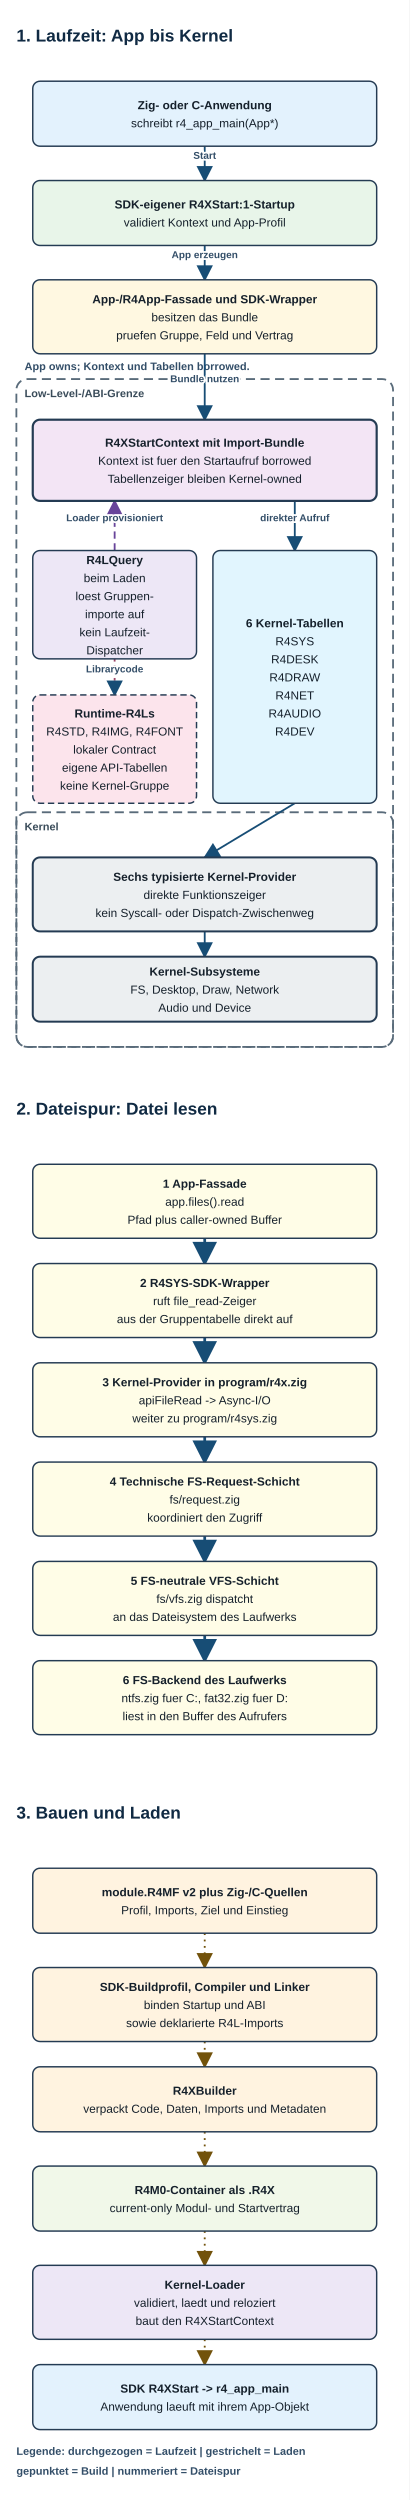
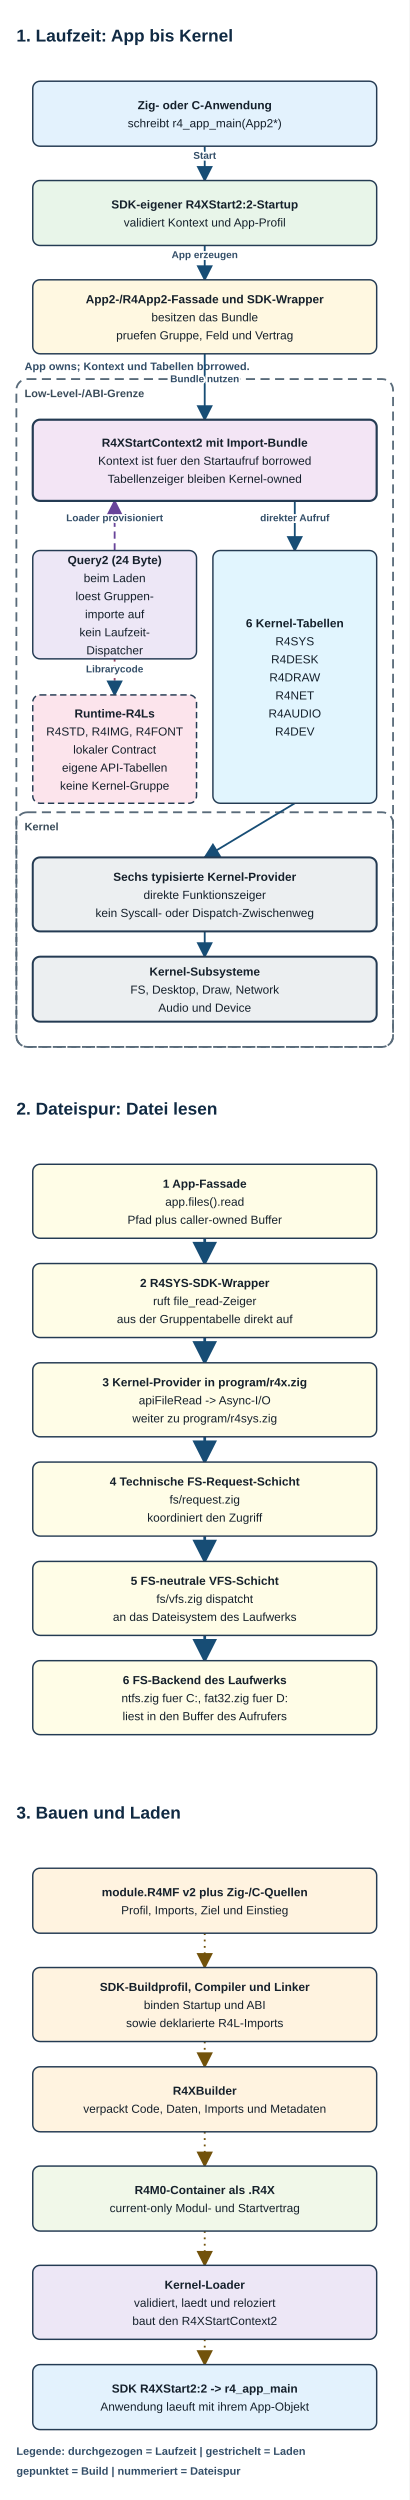
<svg xmlns="http://www.w3.org/2000/svg" width="100%" height="2770" role="img" aria-labelledby="diagram-title diagram-desc" preserveAspectRatio="none">
  <defs>
    <marker id="arrow-runtime" markerWidth="9" markerHeight="9" refX="8" refY="4.5" orient="auto">
      <path d="M0,0 L9,4.5 L0,9 Z" fill="#174d75" />
    </marker>
    <marker id="arrow-provision" markerWidth="9" markerHeight="9" refX="8" refY="4.5" orient="auto">
      <path d="M0,0 L9,4.5 L0,9 Z" fill="#68449a" />
    </marker>
    <marker id="arrow-build" markerWidth="9" markerHeight="9" refX="8" refY="4.5" orient="auto">
      <path d="M0,0 L9,4.5 L0,9 Z" fill="#72520b" />
    </marker>
    <style>
      text { font-family: Segoe UI, Arial, sans-serif; fill: #15202b; font-size: 13px; }
      .section-title { font-size: 19px; font-weight: 700; fill: #102a43; }
      .note, .legend { font-size: 12px; font-weight: 600; fill: #334e68; }
      .node { stroke: #243b53; stroke-width: 1.6; vector-effect: non-scaling-stroke; rx: 8; }
      .app { fill: #e3f2fd; } .sdk { fill: #e8f5e9; } .facade { fill: #fff8e1; }
      .abi { fill: #f3e5f5; stroke-width: 2.4; } .loader { fill: #ede7f6; }
      .table { fill: #e1f5fe; } .library { fill: #fce4ec; stroke-dasharray: 7 4; }
      .kernel { fill: #eceff1; stroke-width: 2.2; } .trace { fill: #fffde7; }
      .build { fill: #fff3e0; } .artifact { fill: #f1f8e9; }
      .boundary { fill: none; stroke: #596b7a; stroke-width: 2; stroke-dasharray: 10 6; vector-effect: non-scaling-stroke; }
      .boundary-label { font-size: 12px; font-weight: 700; fill: #394b59; }
      .edge { fill: none; stroke-width: 2; vector-effect: non-scaling-stroke; }
      .edge.runtime { stroke: #174d75; marker-end: url(#arrow-runtime); }
      .edge.provision { stroke: #68449a; stroke-dasharray: 8 5; marker-end: url(#arrow-provision); }
      .edge.library { stroke: #9c4668; stroke-dasharray: 3 4; marker-end: url(#arrow-runtime); }
      .edge.trace { stroke: #174d75; stroke-width: 3; marker-end: url(#arrow-runtime); }
      .edge.build { stroke: #72520b; stroke-dasharray: 2 5; marker-end: url(#arrow-build); }
      .edge-label { font-size: 11px; font-weight: 600; fill: #334e68; paint-order: stroke; stroke: #ffffff; stroke-width: 4px; }
    </style>
  </defs>
  <rect x="0" y="0" width="100%" height="100%" fill="#ffffff" />
  <text id="runtime_title" class="section-title" x="4%" y="46">1. Laufzeit: App bis Kernel</text>
  <text id="ownership_note" class="note" x="6%" y="410">App owns; Kontext und Tabellen borrowed.</text>
  <text id="trace_title" class="section-title" x="4%" y="1235">2. Dateispur: Datei lesen</text>
  <text id="build_title" class="section-title" x="4%" y="2015">3. Bauen und Laden</text>
  <text id="legend_title" class="legend" x="4%" y="2720">Legende: durchgezogen = Laufzeit | gestrichelt = Laden</text>
  <text id="legend_more" class="legend" x="4%" y="2742">gepunktet = Build | nummeriert = Dateispur</text>
  <g id="lowlevel_boundary">
    <rect class="boundary" x="4%" y="420" width="92%" height="740" rx="12" />
    <text class="boundary-label" x="6%" y="440">Low-Level-/ABI-Grenze</text>
  </g>
  <g id="kernel_boundary">
    <rect class="boundary" x="4%" y="900" width="92%" height="260" rx="12" />
    <text class="boundary-label" x="6%" y="920">Kernel</text>
  </g>
  <g id="runtime_1">
    <line class="edge runtime" x1="50%" y1="162" x2="50%" y2="200" />
    <text class="edge-label" text-anchor="middle" x="50%" y="176">Start</text>
  </g>
  <g id="runtime_2">
    <line class="edge runtime" x1="50%" y1="272" x2="50%" y2="310" />
    <text class="edge-label" text-anchor="middle" x="50%" y="286">App erzeugen</text>
  </g>
  <g id="runtime_3">
    <line class="edge runtime" x1="50%" y1="392" x2="50%" y2="465" />
    <text class="edge-label" text-anchor="middle" x="50%" y="423.5">Bundle nutzen</text>
  </g>
  <g id="provision_1">
    <line class="edge provision" x1="28%" y1="610" x2="28%" y2="555" />
    <text class="edge-label" text-anchor="middle" x="28%" y="577.5">Loader provisioniert</text>
  </g>
  <g id="runtime_tables">
    <line class="edge runtime" x1="72%" y1="555" x2="72%" y2="610" />
    <text class="edge-label" text-anchor="middle" x="72%" y="577.5">direkter Aufruf</text>
  </g>
  <g id="library_1">
    <line class="edge library" x1="28%" y1="730" x2="28%" y2="770" />
    <text class="edge-label" text-anchor="middle" x="28%" y="745">Librarycode</text>
  </g>
  <g id="provider_tables">
    <line class="edge runtime" x1="72%" y1="890" x2="50%" y2="950" />
  </g>
  <g id="provider_subsystem">
    <line class="edge runtime" x1="50%" y1="1032" x2="50%" y2="1060" />
  </g>
  <g id="trace_1">
    <line class="edge trace" x1="50%" y1="1372" x2="50%" y2="1400" />
  </g>
  <g id="trace_2">
    <line class="edge trace" x1="50%" y1="1482" x2="50%" y2="1510" />
  </g>
  <g id="trace_3">
    <line class="edge trace" x1="50%" y1="1592" x2="50%" y2="1620" />
  </g>
  <g id="trace_4">
    <line class="edge trace" x1="50%" y1="1702" x2="50%" y2="1730" />
  </g>
  <g id="trace_5">
    <line class="edge trace" x1="50%" y1="1812" x2="50%" y2="1840" />
  </g>
  <g id="build_1">
    <line class="edge build" x1="50%" y1="2142" x2="50%" y2="2180" />
  </g>
  <g id="build_2">
    <line class="edge build" x1="50%" y1="2262" x2="50%" y2="2290" />
  </g>
  <g id="build_3">
    <line class="edge build" x1="50%" y1="2362" x2="50%" y2="2400" />
  </g>
  <g id="build_4">
    <line class="edge build" x1="50%" y1="2472" x2="50%" y2="2510" />
  </g>
  <g id="build_5">
    <line class="edge build" x1="50%" y1="2592" x2="50%" y2="2620" />
  </g>
  <g id="app_source">
    <rect class="node app" x="8%" y="90" width="84%" height="72" />
    <text text-anchor="middle" font-weight="700" x="50%" y="121">Zig- oder C-Anwendung</text>
-     <text text-anchor="middle" font-weight="400" x="50%" y="141">schreibt r4_app_main(App*)</text>
+     <text text-anchor="middle" font-weight="400" x="50%" y="141">schreibt r4_app_main(App2*)</text>
  </g>
  <g id="sdk_startup">
    <rect class="node sdk" x="8%" y="200" width="84%" height="72" />
-     <text text-anchor="middle" font-weight="700" x="50%" y="231">SDK-eigener R4XStart:1-Startup</text>
+     <text text-anchor="middle" font-weight="700" x="50%" y="231">SDK-eigener R4XStart2:2-Startup</text>
    <text text-anchor="middle" font-weight="400" x="50%" y="251">validiert Kontext und App-Profil</text>
  </g>
  <g id="app_facade">
    <rect class="node facade" x="8%" y="310" width="84%" height="82" />
-     <text text-anchor="middle" font-weight="700" x="50%" y="336">App-/R4App-Fassade und SDK-Wrapper</text>
+     <text text-anchor="middle" font-weight="700" x="50%" y="336">App2-/R4App2-Fassade und SDK-Wrapper</text>
    <text text-anchor="middle" font-weight="400" x="50%" y="356">besitzen das Bundle</text>
    <text text-anchor="middle" font-weight="400" x="50%" y="376">pruefen Gruppe, Feld und Vertrag</text>
  </g>
  <g id="r4x_context">
    <rect class="node abi" x="8%" y="465" width="84%" height="90" />
-     <text text-anchor="middle" font-weight="700" x="50%" y="495">R4XStartContext mit Import-Bundle</text>
+     <text text-anchor="middle" font-weight="700" x="50%" y="495">R4XStartContext2 mit Import-Bundle</text>
    <text text-anchor="middle" font-weight="400" x="50%" y="515">Kontext ist fuer den Startaufruf borrowed</text>
    <text text-anchor="middle" font-weight="400" x="50%" y="535">Tabellenzeiger bleiben Kernel-owned</text>
  </g>
  <g id="r4l_query">
    <rect class="node loader" x="8%" y="610" width="40%" height="120" />
-     <text text-anchor="middle" font-weight="700" x="28%" y="625">R4LQuery</text>
+     <text text-anchor="middle" font-weight="700" x="28%" y="625">Query2 (24 Byte)</text>
    <text text-anchor="middle" font-weight="400" x="28%" y="645">beim Laden</text>
    <text text-anchor="middle" font-weight="400" x="28%" y="665">loest Gruppen-</text>
    <text text-anchor="middle" font-weight="400" x="28%" y="685">importe auf</text>
    <text text-anchor="middle" font-weight="400" x="28%" y="705">kein Laufzeit-</text>
    <text text-anchor="middle" font-weight="400" x="28%" y="725">Dispatcher</text>
  </g>
  <g id="runtime_libraries">
    <rect class="node library" x="8%" y="770" width="40%" height="120" />
    <text text-anchor="middle" font-weight="700" x="28%" y="795">Runtime-R4Ls</text>
    <text text-anchor="middle" font-weight="400" x="28%" y="815">R4STD, R4IMG, R4FONT</text>
    <text text-anchor="middle" font-weight="400" x="28%" y="835">lokaler Contract</text>
    <text text-anchor="middle" font-weight="400" x="28%" y="855">eigene API-Tabellen</text>
    <text text-anchor="middle" font-weight="400" x="28%" y="875">keine Kernel-Gruppe</text>
  </g>
  <g id="kernel_tables">
    <rect class="node table" x="52%" y="610" width="40%" height="280" />
    <text text-anchor="middle" font-weight="700" x="72%" y="695">6 Kernel-Tabellen</text>
    <text text-anchor="middle" font-weight="400" x="72%" y="715">R4SYS</text>
    <text text-anchor="middle" font-weight="400" x="72%" y="735">R4DESK</text>
    <text text-anchor="middle" font-weight="400" x="72%" y="755">R4DRAW</text>
    <text text-anchor="middle" font-weight="400" x="72%" y="775">R4NET</text>
    <text text-anchor="middle" font-weight="400" x="72%" y="795">R4AUDIO</text>
    <text text-anchor="middle" font-weight="400" x="72%" y="815">R4DEV</text>
  </g>
  <g id="kernel_providers">
    <rect class="node kernel" x="8%" y="950" width="84%" height="82" />
    <text text-anchor="middle" font-weight="700" x="50%" y="976">Sechs typisierte Kernel-Provider</text>
    <text text-anchor="middle" font-weight="400" x="50%" y="996">direkte Funktionszeiger</text>
    <text text-anchor="middle" font-weight="400" x="50%" y="1016">kein Syscall- oder Dispatch-Zwischenweg</text>
  </g>
  <g id="kernel_subsystems">
    <rect class="node kernel" x="8%" y="1060" width="84%" height="72" />
    <text text-anchor="middle" font-weight="700" x="50%" y="1081">Kernel-Subsysteme</text>
    <text text-anchor="middle" font-weight="400" x="50%" y="1101">FS, Desktop, Draw, Network</text>
    <text text-anchor="middle" font-weight="400" x="50%" y="1121">Audio und Device</text>
  </g>
  <g id="trace_facade">
    <rect class="node trace" x="8%" y="1290" width="84%" height="82" />
    <text text-anchor="middle" font-weight="700" x="50%" y="1316">1  App-Fassade</text>
    <text text-anchor="middle" font-weight="400" x="50%" y="1336">app.files().read</text>
    <text text-anchor="middle" font-weight="400" x="50%" y="1356">Pfad plus caller-owned Buffer</text>
  </g>
  <g id="trace_sdk">
    <rect class="node trace" x="8%" y="1400" width="84%" height="82" />
    <text text-anchor="middle" font-weight="700" x="50%" y="1426">2  R4SYS-SDK-Wrapper</text>
    <text text-anchor="middle" font-weight="400" x="50%" y="1446">ruft file_read-Zeiger</text>
    <text text-anchor="middle" font-weight="400" x="50%" y="1466">aus der Gruppentabelle direkt auf</text>
  </g>
  <g id="trace_provider">
    <rect class="node trace" x="8%" y="1510" width="84%" height="82" />
    <text text-anchor="middle" font-weight="700" x="50%" y="1536">3  Kernel-Provider in program/r4x.zig</text>
    <text text-anchor="middle" font-weight="400" x="50%" y="1556">apiFileRead -&gt; Async-I/O</text>
    <text text-anchor="middle" font-weight="400" x="50%" y="1576">weiter zu program/r4sys.zig</text>
  </g>
  <g id="trace_fs_request">
    <rect class="node trace" x="8%" y="1620" width="84%" height="82" />
    <text text-anchor="middle" font-weight="700" x="50%" y="1646">4  Technische FS-Request-Schicht</text>
    <text text-anchor="middle" font-weight="400" x="50%" y="1666">fs/request.zig</text>
    <text text-anchor="middle" font-weight="400" x="50%" y="1686">koordiniert den Zugriff</text>
  </g>
  <g id="trace_vfs">
    <rect class="node trace" x="8%" y="1730" width="84%" height="82" />
    <text text-anchor="middle" font-weight="700" x="50%" y="1756">5  FS-neutrale VFS-Schicht</text>
    <text text-anchor="middle" font-weight="400" x="50%" y="1776">fs/vfs.zig dispatcht</text>
    <text text-anchor="middle" font-weight="400" x="50%" y="1796">an das Dateisystem des Laufwerks</text>
  </g>
  <g id="trace_fat32">
    <rect class="node trace" x="8%" y="1840" width="84%" height="82" />
    <text text-anchor="middle" font-weight="700" x="50%" y="1866">6  FS-Backend des Laufwerks</text>
    <text text-anchor="middle" font-weight="400" x="50%" y="1886">ntfs.zig fuer C:, fat32.zig fuer D:</text>
    <text text-anchor="middle" font-weight="400" x="50%" y="1906">liest in den Buffer des Aufrufers</text>
  </g>
  <g id="manifest_source">
    <rect class="node build" x="8%" y="2070" width="84%" height="72" />
    <text text-anchor="middle" font-weight="700" x="50%" y="2101">module.R4MF v2 plus Zig-/C-Quellen</text>
    <text text-anchor="middle" font-weight="400" x="50%" y="2121">Profil, Imports, Ziel und Einstieg</text>
  </g>
  <g id="compiler_linker">
    <rect class="node build" x="8%" y="2180" width="84%" height="82" />
    <text text-anchor="middle" font-weight="700" x="50%" y="2206">SDK-Buildprofil, Compiler und Linker</text>
    <text text-anchor="middle" font-weight="400" x="50%" y="2226">binden Startup und ABI</text>
    <text text-anchor="middle" font-weight="400" x="50%" y="2246">sowie deklarierte R4L-Imports</text>
  </g>
  <g id="r4x_builder">
    <rect class="node build" x="8%" y="2290" width="84%" height="72" />
    <text text-anchor="middle" font-weight="700" x="50%" y="2321">R4XBuilder</text>
    <text text-anchor="middle" font-weight="400" x="50%" y="2341">verpackt Code, Daten, Imports und Metadaten</text>
  </g>
  <g id="r4m0_artifact">
    <rect class="node artifact" x="8%" y="2400" width="84%" height="72" />
    <text text-anchor="middle" font-weight="700" x="50%" y="2431">R4M0-Container als .R4X</text>
    <text text-anchor="middle" font-weight="400" x="50%" y="2451">current-only Modul- und Startvertrag</text>
  </g>
  <g id="kernel_loader">
    <rect class="node loader" x="8%" y="2510" width="84%" height="82" />
    <text text-anchor="middle" font-weight="700" x="50%" y="2536">Kernel-Loader</text>
    <text text-anchor="middle" font-weight="400" x="50%" y="2556">validiert, laedt und reloziert</text>
-     <text text-anchor="middle" font-weight="400" x="50%" y="2576">baut den R4XStartContext</text>
+     <text text-anchor="middle" font-weight="400" x="50%" y="2576">baut den R4XStartContext2</text>
  </g>
  <g id="app_entry">
    <rect class="node app" x="8%" y="2620" width="84%" height="72" />
-     <text text-anchor="middle" font-weight="700" x="50%" y="2651">SDK R4XStart -&gt; r4_app_main</text>
+     <text text-anchor="middle" font-weight="700" x="50%" y="2651">SDK R4XStart2:2 -&gt; r4_app_main</text>
    <text text-anchor="middle" font-weight="400" x="50%" y="2671">Anwendung laeuft mit ihrem App-Objekt</text>
  </g>
</svg>
